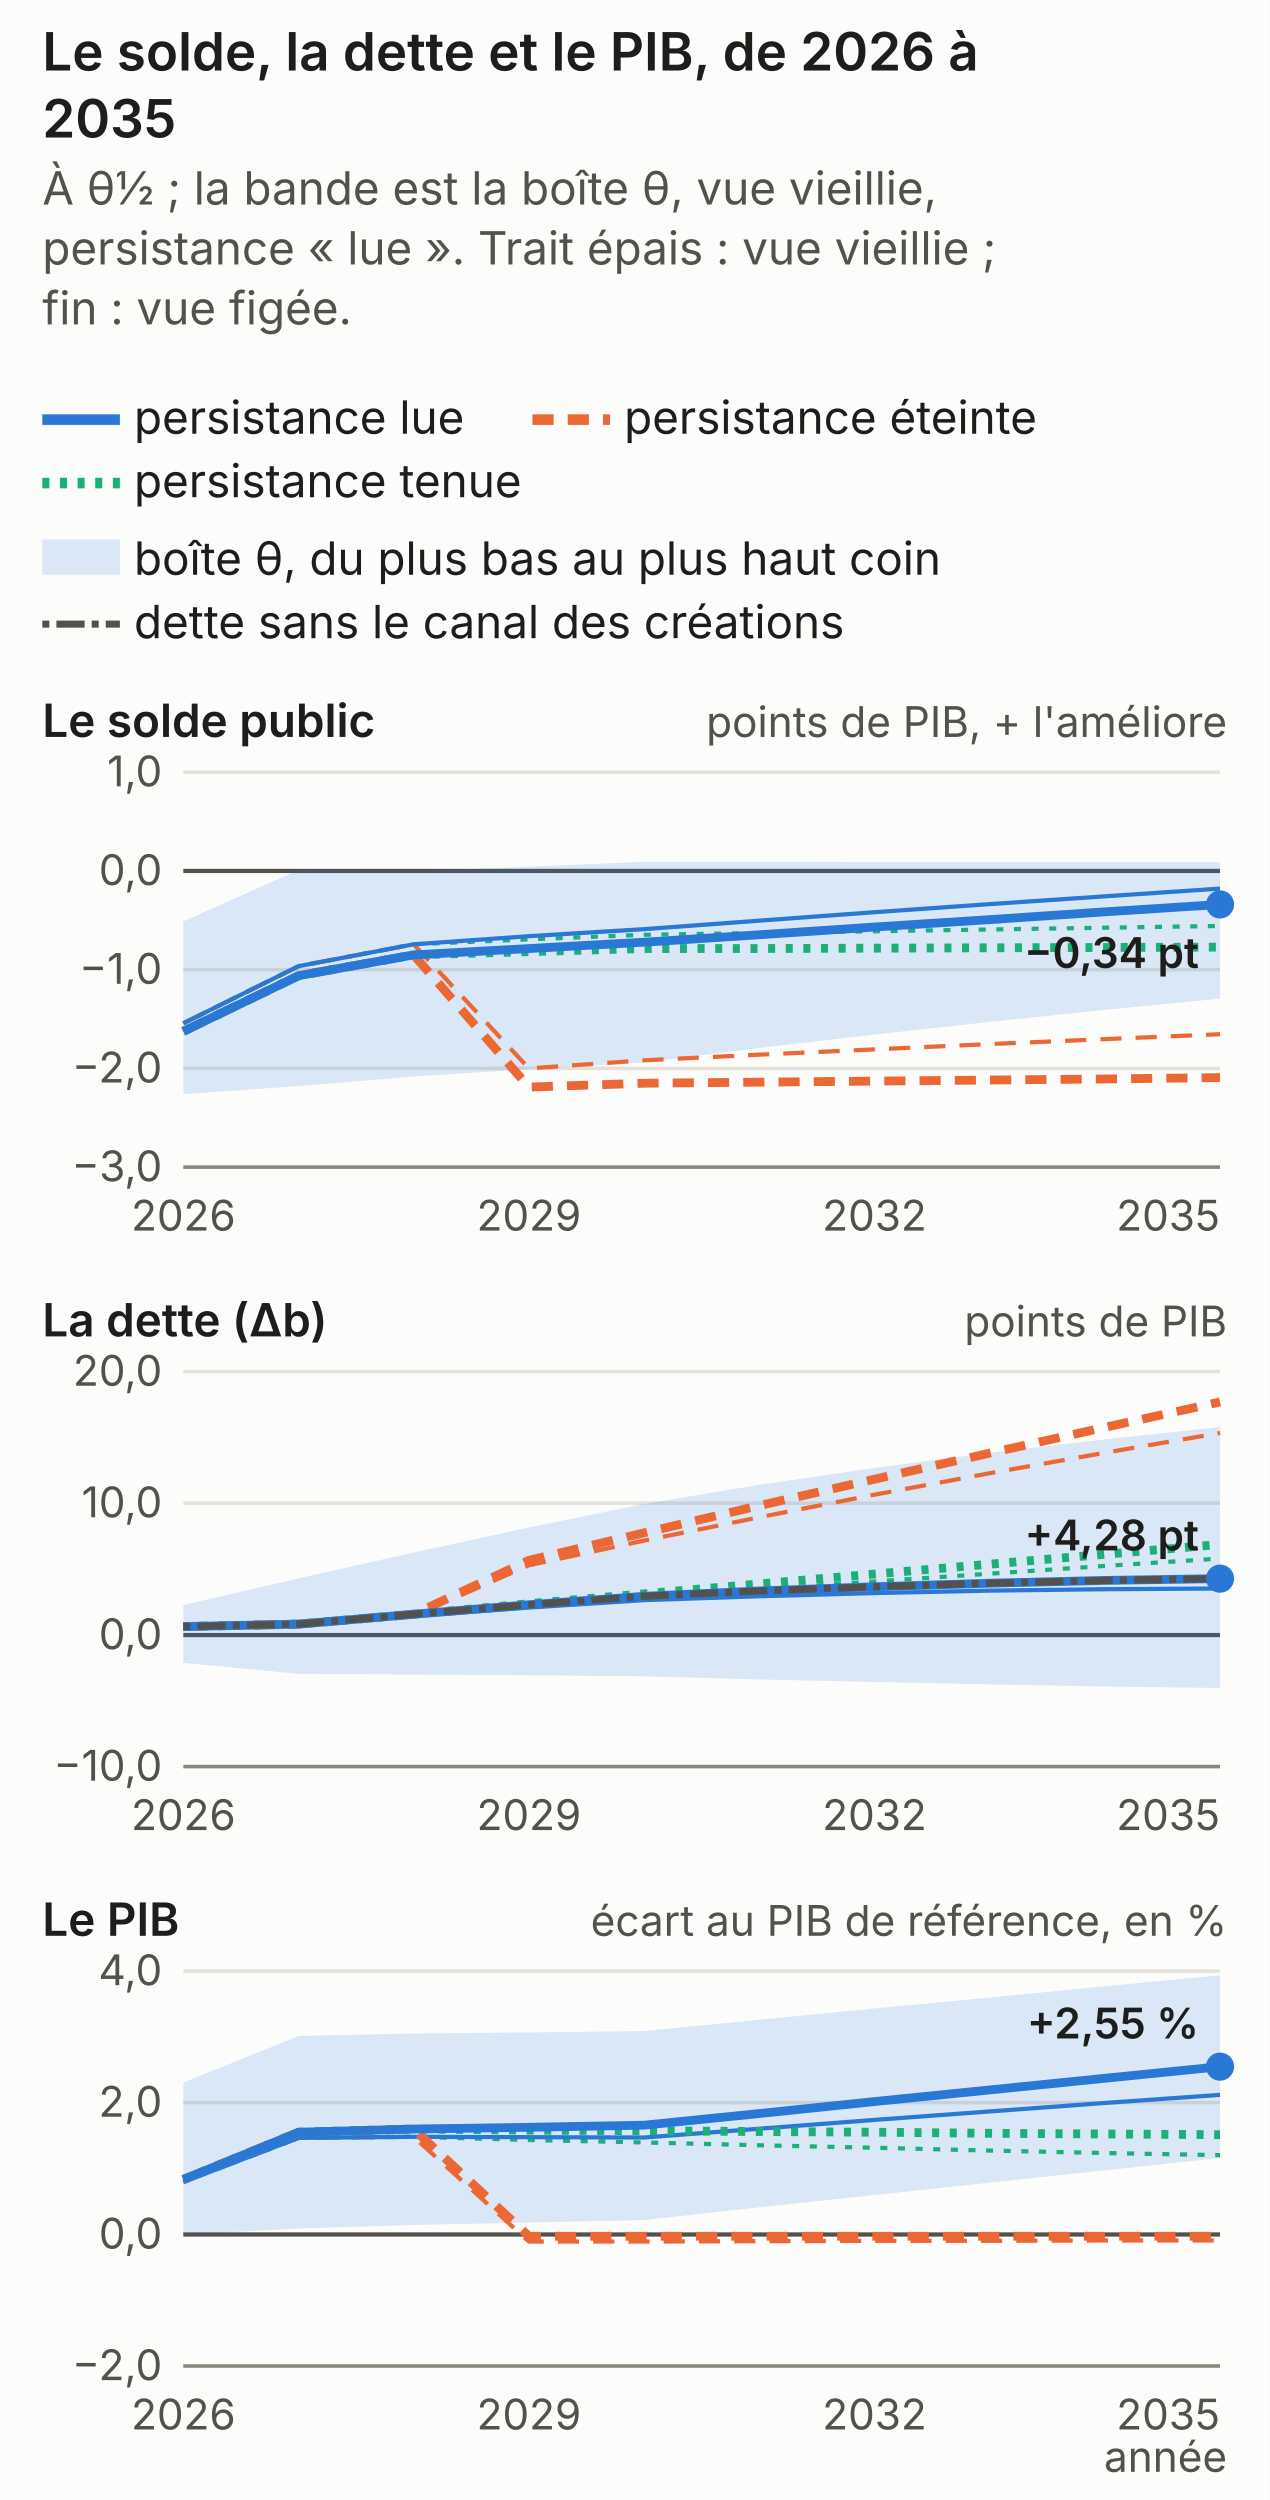
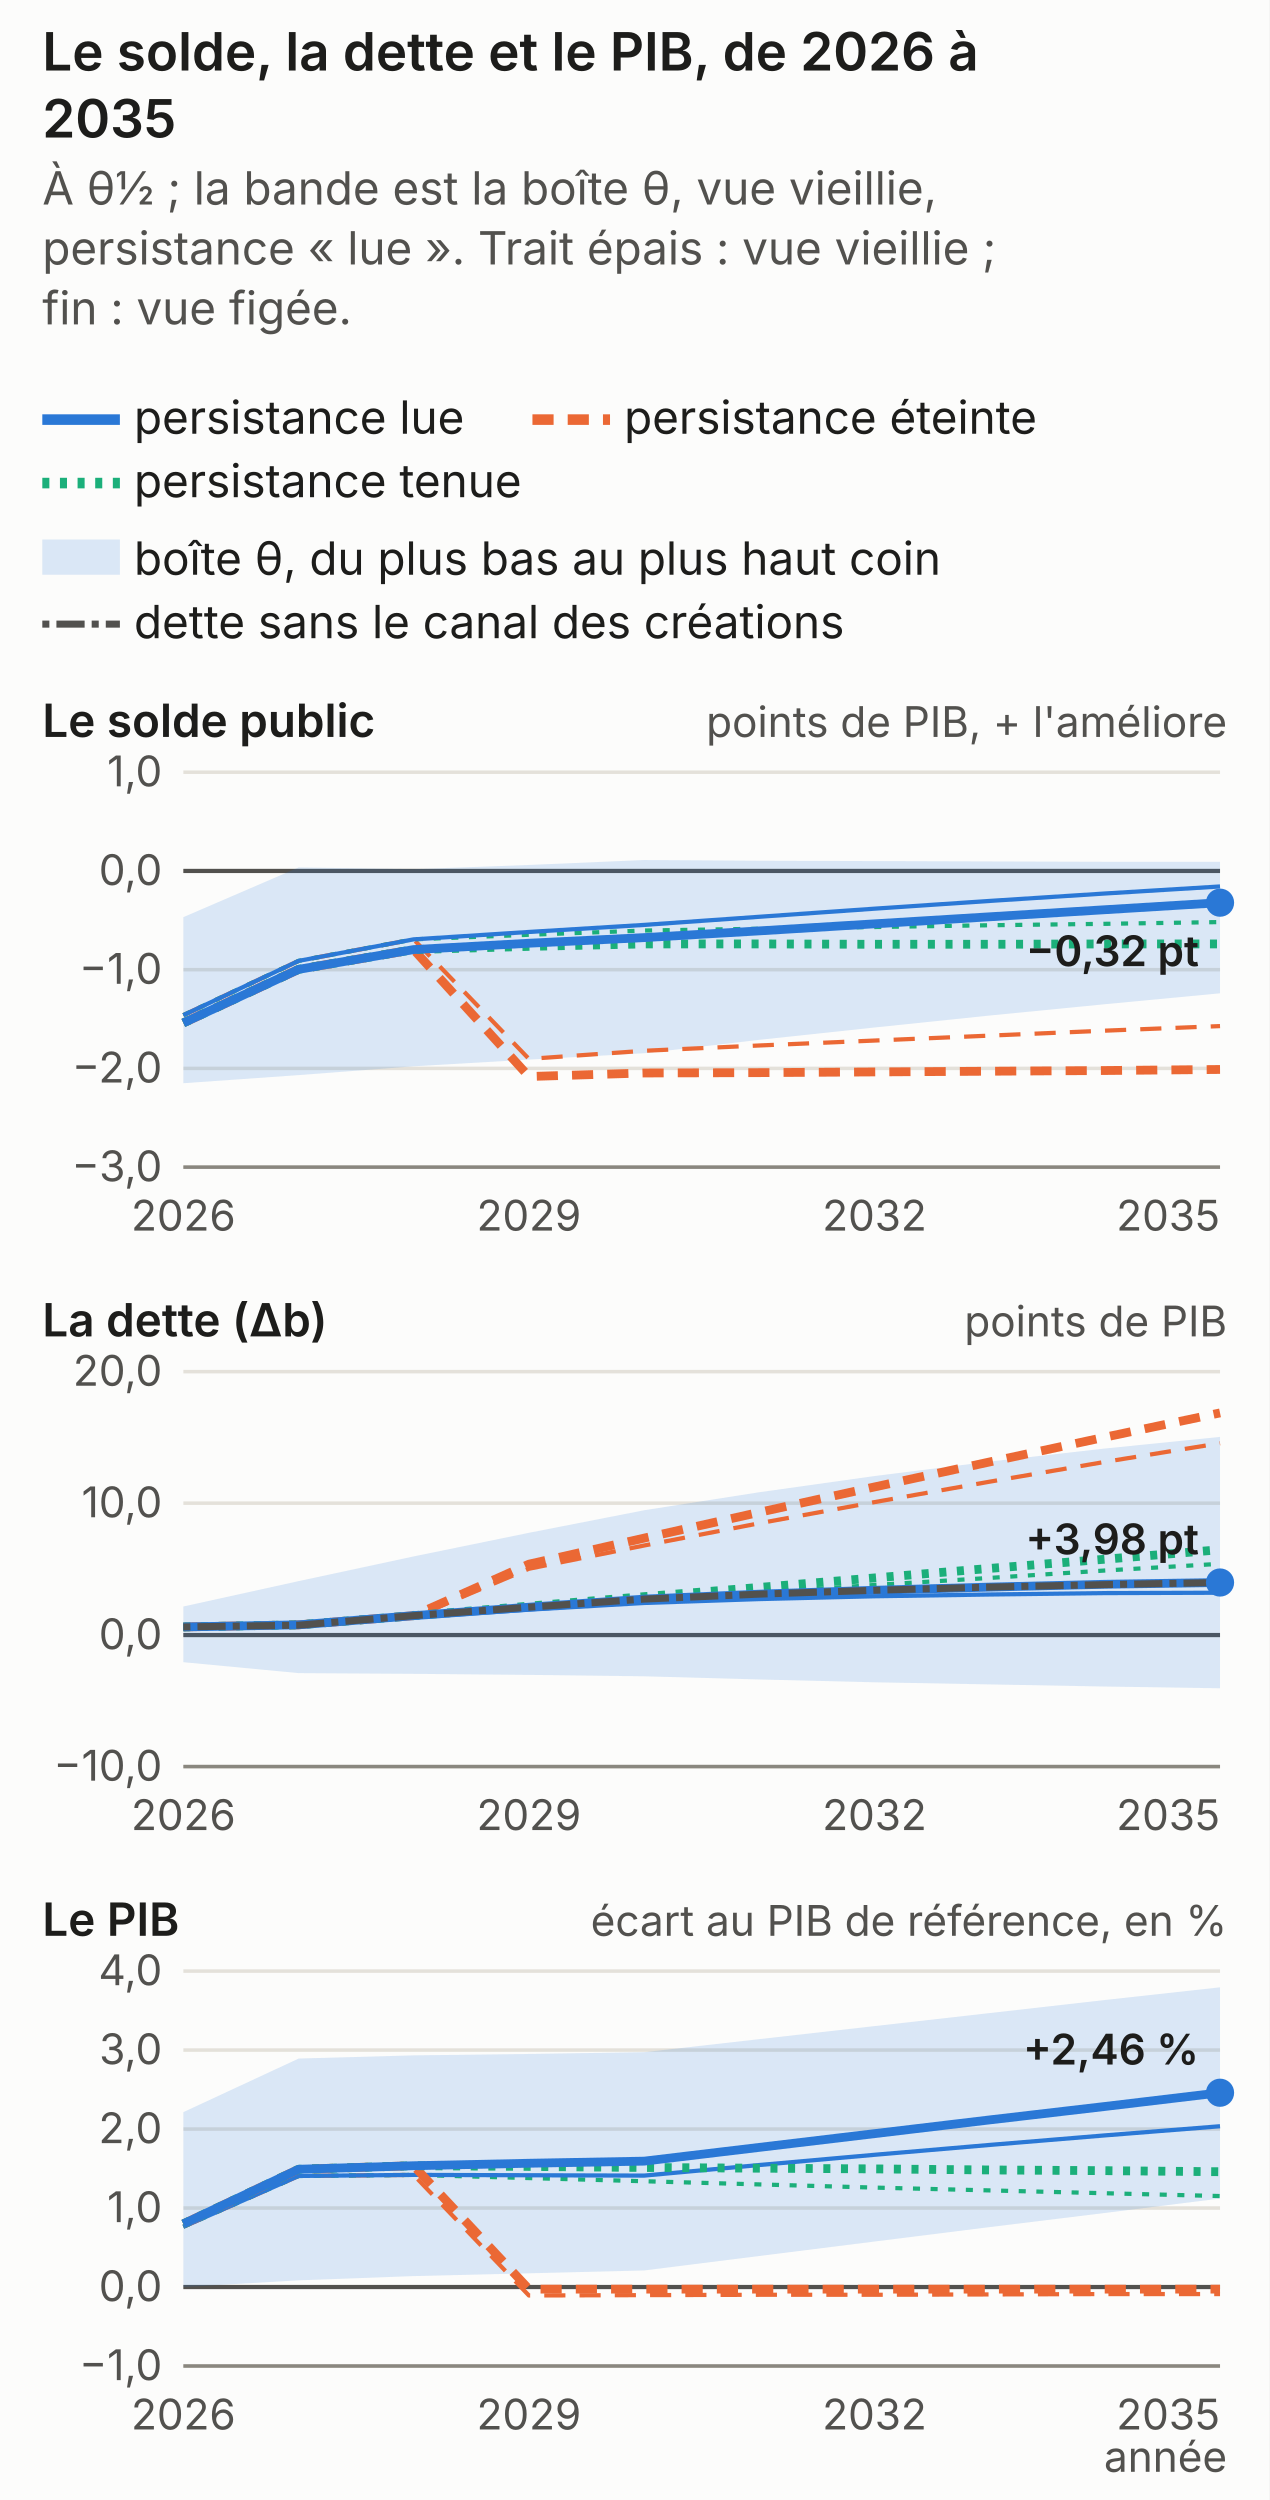
<svg xmlns="http://www.w3.org/2000/svg" viewBox="0 0 360 709" width="360" height="709" role="img" aria-labelledby="pres2027_attal_programme-trajectoire-t pres2027_attal_programme-trajectoire-d" font-size="13">
  <style>.g-fond{fill:#fcfcfb}.g-encre{fill:#1d1d1b}.g-doux{fill:#52514e}
.g-axe{stroke:#8a877f}.g-grille{stroke:#e4e1da}.g-zero{stroke:#52514e}
.g-s1{stroke:#2a78d6}.g-s2{stroke:#eb6834}.g-s3{stroke:#1baf7a}.g-s4{stroke:#6250d6}
.g-f1{fill:#2a78d6}.g-f2{fill:#eb6834}.g-f3{fill:#1baf7a}.g-f4{fill:#6250d6}
.g-bande{fill:#2a78d6;fill-opacity:.16}.g-plus{fill:#2a78d6}.g-moins{fill:#e34948}
.g-total{fill:#52514e}.g-lien{stroke:#8a877f}.g-sur{fill:#ffffff}
@media (prefers-color-scheme: dark){
.g-fond{fill:#1a1a19}.g-encre{fill:#ece9e2}.g-doux{fill:#c3c2b7}
.g-axe{stroke:#8f8b80}.g-grille{stroke:#33322f}.g-zero{stroke:#c3c2b7}
.g-s1{stroke:#3987e5}.g-s2{stroke:#d95926}.g-s3{stroke:#199e70}.g-s4{stroke:#9085e9}
.g-f1{fill:#3987e5}.g-f2{fill:#d95926}.g-f3{fill:#199e70}.g-f4{fill:#9085e9}
.g-bande{fill:#3987e5;fill-opacity:.24}.g-plus{fill:#3987e5}.g-moins{fill:#e66767}
.g-total{fill:#6b6862}.g-lien{stroke:#8f8b80}}
text{font-family:system-ui,-apple-system,"Segoe UI",sans-serif}</style>
  <rect class="g-fond" fill="#fcfcfb" x="0" y="0" width="360" height="709" />
  <text class="g-encre" fill="#1d1d1b" x="12" y="20" text-anchor="start" font-size="15" font-weight="600">Le solde, la dette et le PIB, de 2026 à</text>
  <text class="g-encre" fill="#1d1d1b" x="12" y="39" text-anchor="start" font-size="15" font-weight="600">2035</text>
  <text class="g-doux" fill="#52514e" x="12" y="58" text-anchor="start">À θ½ ; la bande est la boîte θ, vue vieillie,</text>
  <text class="g-doux" fill="#52514e" x="12" y="75" text-anchor="start">persistance « lue ». Trait épais : vue vieillie ;</text>
  <text class="g-doux" fill="#52514e" x="12" y="92" text-anchor="start">fin : vue figée.</text>
  <line class="g-s1" stroke="#2a78d6" stroke-width="3" x1="12" y1="119" x2="34" y2="119" />
  <text class="g-encre" fill="#1d1d1b" x="38" y="123" text-anchor="start">persistance lue</text>
  <line class="g-s2" stroke="#eb6834" stroke-width="3" stroke-dasharray="6 4" x1="151" y1="119" x2="173" y2="119" />
  <text class="g-encre" fill="#1d1d1b" x="177" y="123" text-anchor="start">persistance éteinte</text>
  <line class="g-s3" stroke="#1baf7a" stroke-width="3" stroke-dasharray="2 3" x1="12" y1="137" x2="34" y2="137" />
  <text class="g-encre" fill="#1d1d1b" x="38" y="141" text-anchor="start">persistance tenue</text>
  <rect class="g-bande" fill="#2a78d6" fill-opacity=".16" x="12" y="153" width="22" height="10" />
  <text class="g-encre" fill="#1d1d1b" x="38" y="163" text-anchor="start">boîte θ, du plus bas au plus haut coin</text>
  <line class="g-zero" stroke="#52514e" stroke-width="2" stroke-dasharray="2 2 8 2" x1="12" y1="177" x2="34" y2="177" />
  <text class="g-encre" fill="#1d1d1b" x="38" y="181" text-anchor="start">dette sans le canal des créations</text>
  <text class="g-encre" fill="#1d1d1b" x="12" y="209" text-anchor="start" font-weight="600">Le solde public</text>
  <text class="g-doux" fill="#52514e" x="348" y="209" text-anchor="end" font-size="12">points de PIB, + l'améliore</text>
  <line class="g-grille" stroke="#e4e1da" stroke-width="1" x1="52" y1="331" x2="346" y2="331" />
  <text class="g-doux" fill="#52514e" x="46" y="335" text-anchor="end" font-size="12">−3,0</text>
  <line class="g-grille" stroke="#e4e1da" stroke-width="1" x1="52" y1="303" x2="346" y2="303" />
  <text class="g-doux" fill="#52514e" x="46" y="307" text-anchor="end" font-size="12">−2,0</text>
  <line class="g-grille" stroke="#e4e1da" stroke-width="1" x1="52" y1="275" x2="346" y2="275" />
  <text class="g-doux" fill="#52514e" x="46" y="279" text-anchor="end" font-size="12">−1,0</text>
  <line class="g-grille" stroke="#e4e1da" stroke-width="1" x1="52" y1="247" x2="346" y2="247" />
  <text class="g-doux" fill="#52514e" x="46" y="251" text-anchor="end" font-size="12">0,0</text>
  <line class="g-grille" stroke="#e4e1da" stroke-width="1" x1="52" y1="219" x2="346" y2="219" />
  <text class="g-doux" fill="#52514e" x="46" y="223" text-anchor="end" font-size="12">1,0</text>
  <line class="g-zero" stroke="#52514e" stroke-width="1.2" x1="52" y1="247" x2="346" y2="247" />
-   <polygon class="g-bande" fill="#2a78d6" fill-opacity=".16" points="52,261.3 84.7,246.7 117.3,247.1 150,245.8 182.7,244.4 215.3,244.4 248,244.5 280.7,244.5 313.3,244.5 346,244.5 346,283.2 313.3,286.4 280.7,289.8 248,293.4 215.3,297.2 182.7,301.3 150,303.2 117.3,305.3 84.7,308 52,310.3" />
-   <polyline class="g-s2" stroke="#eb6834" fill="none" stroke-width="1.2" stroke-dasharray="6 4" stroke-linejoin="round" points="52,290.2 84.7,274 117.3,267.8 150,303 182.7,300.7 215.3,299.1 248,297.6 280.7,296.1 313.3,294.7 346,293.3" />
-   <polyline class="g-s3" stroke="#1baf7a" fill="none" stroke-width="1.2" stroke-dasharray="2 3" stroke-linejoin="round" points="52,290.2 84.7,274 117.3,267.8 150,266.4 182.7,265.1 215.3,264.6 248,264.1 280.7,263.6 313.3,263.1 346,262.6" />
-   <polyline class="g-s1" stroke="#2a78d6" fill="none" stroke-width="1.2" stroke-linejoin="round" points="52,290.2 84.7,274 117.3,267.8 150,265.5 182.7,263.5 215.3,261.1 248,258.7 280.7,256.4 313.3,254.2 346,252" />
-   <polyline class="g-s2" stroke="#eb6834" fill="none" stroke-width="2.5" stroke-dasharray="6 4" stroke-linejoin="round" points="52,292.5 84.7,276.7 117.3,270.8 150,308.3 182.7,307.2 215.3,306.9 248,306.6 280.7,306.3 313.3,306 346,305.6" />
-   <polyline class="g-s3" stroke="#1baf7a" fill="none" stroke-width="2.5" stroke-dasharray="2 3" stroke-linejoin="round" points="52,292.5 84.7,276.7 117.3,270.8 150,269.9 182.7,269 215.3,269 248,268.9 280.7,268.8 313.3,268.7 346,268.6" />
-   <polyline class="g-s1" stroke="#2a78d6" fill="none" stroke-width="2.5" stroke-linejoin="round" points="52,292.5 84.7,276.7 117.3,270.8 150,269 182.7,267.2 215.3,265.1 248,262.9 280.7,260.8 313.3,258.6 346,256.5" />
-   <circle class="g-f1" fill="#2a78d6" cx="346" cy="256.5" r="4" />
-   <text class="g-encre" fill="#1d1d1b" x="340" y="274.5" text-anchor="end" font-size="12" font-weight="600">−0,34 pt</text>
+   <polygon class="g-bande" fill="#2a78d6" fill-opacity=".16" points="52,260.1 84.7,246 117.3,246.5 150,245.3 182.7,243.9 215.3,244.1 248,244.2 280.7,244.3 313.3,244.4 346,244.4 346,281.7 313.3,284.8 280.7,288 248,291.4 215.3,294.9 182.7,298.7 150,300.5 117.3,302.4 84.7,304.9 52,307.2" />
+   <polyline class="g-s2" stroke="#eb6834" fill="none" stroke-width="1.2" stroke-dasharray="6 4" stroke-linejoin="round" points="52,287.9 84.7,272.5 117.3,266.4 150,300.3 182.7,298 215.3,296.5 248,295.1 280.7,293.7 313.3,292.3 346,291" />
+   <polyline class="g-s3" stroke="#1baf7a" fill="none" stroke-width="1.2" stroke-dasharray="2 3" stroke-linejoin="round" points="52,287.9 84.7,272.5 117.3,266.4 150,265.1 182.7,263.9 215.3,263.4 248,262.9 280.7,262.4 313.3,262 346,261.5" />
+   <polyline class="g-s1" stroke="#2a78d6" fill="none" stroke-width="1.2" stroke-linejoin="round" points="52,287.9 84.7,272.5 117.3,266.4 150,264.3 182.7,262.3 215.3,260 248,257.7 280.7,255.5 313.3,253.4 346,251.4" />
+   <polyline class="g-s2" stroke="#eb6834" fill="none" stroke-width="2.5" stroke-dasharray="6 4" stroke-linejoin="round" points="52,290.1 84.7,274.9 117.3,269.3 150,305.3 182.7,304.3 215.3,304.2 248,304 280.7,303.8 313.3,303.6 346,303.3" />
+   <polyline class="g-s3" stroke="#1baf7a" fill="none" stroke-width="2.5" stroke-dasharray="2 3" stroke-linejoin="round" points="52,290.1 84.7,274.9 117.3,269.3 150,268.4 182.7,267.7 215.3,267.7 248,267.8 280.7,267.8 313.3,267.7 346,267.7" />
+   <polyline class="g-s1" stroke="#2a78d6" fill="none" stroke-width="2.5" stroke-linejoin="round" points="52,290.1 84.7,274.9 117.3,269.3 150,267.5 182.7,265.9 215.3,264 248,262 280.7,260 313.3,258 346,256" />
+   <circle class="g-f1" fill="#2a78d6" cx="346" cy="256" r="4" />
+   <text class="g-encre" fill="#1d1d1b" x="340" y="274" text-anchor="end" font-size="12" font-weight="600">−0,32 pt</text>
  <line class="g-axe" stroke="#8a877f" stroke-width="1" x1="52" y1="331" x2="346" y2="331" />
  <text class="g-doux" fill="#52514e" x="52" y="349" text-anchor="middle" font-size="12">2026</text>
  <text class="g-doux" fill="#52514e" x="150" y="349" text-anchor="middle" font-size="12">2029</text>
  <text class="g-doux" fill="#52514e" x="248" y="349" text-anchor="middle" font-size="12">2032</text>
  <text class="g-doux" fill="#52514e" x="346" y="349" text-anchor="end" font-size="12">2035</text>
  <text class="g-encre" fill="#1d1d1b" x="12" y="379" text-anchor="start" font-weight="600">La dette (Δb)</text>
  <text class="g-doux" fill="#52514e" x="348" y="379" text-anchor="end" font-size="12">points de PIB</text>
  <line class="g-grille" stroke="#e4e1da" stroke-width="1" x1="52" y1="501" x2="346" y2="501" />
  <text class="g-doux" fill="#52514e" x="46" y="505" text-anchor="end" font-size="12">−10,0</text>
  <line class="g-grille" stroke="#e4e1da" stroke-width="1" x1="52" y1="463.7" x2="346" y2="463.7" />
  <text class="g-doux" fill="#52514e" x="46" y="467.7" text-anchor="end" font-size="12">0,0</text>
  <line class="g-grille" stroke="#e4e1da" stroke-width="1" x1="52" y1="426.3" x2="346" y2="426.3" />
  <text class="g-doux" fill="#52514e" x="46" y="430.3" text-anchor="end" font-size="12">10,0</text>
  <line class="g-grille" stroke="#e4e1da" stroke-width="1" x1="52" y1="389" x2="346" y2="389" />
  <text class="g-doux" fill="#52514e" x="46" y="393" text-anchor="end" font-size="12">20,0</text>
  <line class="g-zero" stroke="#52514e" stroke-width="1.2" x1="52" y1="463.7" x2="346" y2="463.7" />
-   <polygon class="g-bande" fill="#2a78d6" fill-opacity=".16" points="52,455.2 84.7,447.6 117.3,440.3 150,433.2 182.7,426.5 215.3,421.1 248,416.3 280.7,412 313.3,408.2 346,404.7 346,478.7 313.3,478.3 280.7,477.7 248,477 215.3,476.3 182.7,475.4 150,475.1 117.3,474.9 84.7,474.7 52,471.6" />
-   <polyline class="g-s2" stroke="#eb6834" fill="none" stroke-width="1.2" stroke-dasharray="6 4" stroke-linejoin="round" points="52,461.4 84.7,460.8 117.3,458.3 150,443.9 182.7,436.9 215.3,430.3 248,423.9 280.7,417.8 313.3,412 346,406.4" />
-   <polyline class="g-s3" stroke="#1baf7a" fill="none" stroke-width="1.2" stroke-dasharray="2 3" stroke-linejoin="round" points="52,461.4 84.7,460.8 117.3,458.3 150,455.6 182.7,453.2 215.3,450.8 248,448.5 280.7,446.3 313.3,444.1 346,442" />
-   <polyline class="g-s1" stroke="#2a78d6" fill="none" stroke-width="1.2" stroke-linejoin="round" points="52,461.4 84.7,460.8 117.3,458.3 150,455.9 182.7,453.8 215.3,452.7 248,451.8 280.7,451.1 313.3,450.7 346,450.5" />
-   <polyline class="g-s2" stroke="#eb6834" fill="none" stroke-width="2.5" stroke-dasharray="6 4" stroke-linejoin="round" points="52,461.3 84.7,460.6 117.3,457.8 150,442.5 182.7,434.7 215.3,427 248,419.5 280.7,412.1 313.3,404.8 346,397.6" />
-   <polyline class="g-s3" stroke="#1baf7a" fill="none" stroke-width="2.5" stroke-dasharray="2 3" stroke-linejoin="round" points="52,461.3 84.7,460.6 117.3,457.8 150,454.8 182.7,452 215.3,449.2 248,446.4 280.7,443.6 313.3,440.8 346,438" />
-   <polyline class="g-s1" stroke="#2a78d6" fill="none" stroke-width="2.5" stroke-linejoin="round" points="52,461.3 84.7,460.6 117.3,457.8 150,455.1 182.7,452.7 215.3,451.2 248,450 280.7,449 313.3,448.2 346,447.7" />
-   <polyline class="g-zero" stroke="#52514e" fill="none" stroke-width="2" stroke-dasharray="2 2 8 2" points="52,461.3 84.7,460.6 117.3,457.8 150,455.1 182.7,452.7 215.3,451.2 248,450 280.7,449 313.3,448.2 346,447.7" />
-   <circle class="g-f1" fill="#2a78d6" cx="346" cy="447.7" r="4" />
-   <text class="g-encre" fill="#1d1d1b" x="340" y="439.7" text-anchor="end" font-size="12" font-weight="600">+4,28 pt</text>
+   <polygon class="g-bande" fill="#2a78d6" fill-opacity=".16" points="52,455.6 84.7,448.4 117.3,441.4 150,434.7 182.7,428.3 215.3,423.2 248,418.6 280.7,414.5 313.3,410.8 346,407.5 346,478.8 313.3,478.3 280.7,477.7 248,477.1 215.3,476.3 182.7,475.4 150,475 117.3,474.7 84.7,474.5 52,471.4" />
+   <polyline class="g-s2" stroke="#eb6834" fill="none" stroke-width="1.2" stroke-dasharray="6 4" stroke-linejoin="round" points="52,461.6 84.7,461.1 117.3,458.7 150,444.9 182.7,438.3 215.3,432 248,426 280.7,420.2 313.3,414.6 346,409.3" />
+   <polyline class="g-s3" stroke="#1baf7a" fill="none" stroke-width="1.2" stroke-dasharray="2 3" stroke-linejoin="round" points="52,461.6 84.7,461.1 117.3,458.7 150,456.2 182.7,453.9 215.3,451.7 248,449.5 280.7,447.5 313.3,445.4 346,443.5" />
+   <polyline class="g-s1" stroke="#2a78d6" fill="none" stroke-width="1.2" stroke-linejoin="round" points="52,461.6 84.7,461.1 117.3,458.7 150,456.5 182.7,454.6 215.3,453.5 248,452.7 280.7,452.2 313.3,451.8 346,451.7" />
+   <polyline class="g-s2" stroke="#eb6834" fill="none" stroke-width="2.5" stroke-dasharray="6 4" stroke-linejoin="round" points="52,461.4 84.7,460.8 117.3,458.2 150,443.6 182.7,436.2 215.3,428.9 248,421.7 280.7,414.6 313.3,407.6 346,400.7" />
+   <polyline class="g-s3" stroke="#1baf7a" fill="none" stroke-width="2.5" stroke-dasharray="2 3" stroke-linejoin="round" points="52,461.4 84.7,460.8 117.3,458.2 150,455.5 182.7,452.8 215.3,450.2 248,447.5 280.7,444.8 313.3,442.2 346,439.5" />
+   <polyline class="g-s1" stroke="#2a78d6" fill="none" stroke-width="2.5" stroke-linejoin="round" points="52,461.4 84.7,460.8 117.3,458.2 150,455.8 182.7,453.5 215.3,452.1 248,451 280.7,450.1 313.3,449.3 346,448.8" />
+   <polyline class="g-zero" stroke="#52514e" fill="none" stroke-width="2" stroke-dasharray="2 2 8 2" points="52,461.4 84.7,460.9 117.3,458.2 150,455.8 182.7,453.5 215.3,452.1 248,451 280.7,450.1 313.3,449.4 346,448.8" />
+   <circle class="g-f1" fill="#2a78d6" cx="346" cy="448.8" r="4" />
+   <text class="g-encre" fill="#1d1d1b" x="340" y="440.8" text-anchor="end" font-size="12" font-weight="600">+3,98 pt</text>
  <line class="g-axe" stroke="#8a877f" stroke-width="1" x1="52" y1="501" x2="346" y2="501" />
  <text class="g-doux" fill="#52514e" x="52" y="519" text-anchor="middle" font-size="12">2026</text>
  <text class="g-doux" fill="#52514e" x="150" y="519" text-anchor="middle" font-size="12">2029</text>
  <text class="g-doux" fill="#52514e" x="248" y="519" text-anchor="middle" font-size="12">2032</text>
  <text class="g-doux" fill="#52514e" x="346" y="519" text-anchor="end" font-size="12">2035</text>
  <text class="g-encre" fill="#1d1d1b" x="12" y="549" text-anchor="start" font-weight="600">Le PIB</text>
  <text class="g-doux" fill="#52514e" x="348" y="549" text-anchor="end" font-size="12">écart au PIB de référence, en %</text>
  <line class="g-grille" stroke="#e4e1da" stroke-width="1" x1="52" y1="671" x2="346" y2="671" />
-   <text class="g-doux" fill="#52514e" x="46" y="675" text-anchor="end" font-size="12">−2,0</text>
-   <line class="g-grille" stroke="#e4e1da" stroke-width="1" x1="52" y1="633.7" x2="346" y2="633.7" />
-   <text class="g-doux" fill="#52514e" x="46" y="637.7" text-anchor="end" font-size="12">0,0</text>
-   <line class="g-grille" stroke="#e4e1da" stroke-width="1" x1="52" y1="596.3" x2="346" y2="596.3" />
-   <text class="g-doux" fill="#52514e" x="46" y="600.3" text-anchor="end" font-size="12">2,0</text>
+   <text class="g-doux" fill="#52514e" x="46" y="675" text-anchor="end" font-size="12">−1,0</text>
+   <line class="g-grille" stroke="#e4e1da" stroke-width="1" x1="52" y1="648.6" x2="346" y2="648.6" />
+   <text class="g-doux" fill="#52514e" x="46" y="652.6" text-anchor="end" font-size="12">0,0</text>
+   <line class="g-grille" stroke="#e4e1da" stroke-width="1" x1="52" y1="626.2" x2="346" y2="626.2" />
+   <text class="g-doux" fill="#52514e" x="46" y="630.2" text-anchor="end" font-size="12">1,0</text>
+   <line class="g-grille" stroke="#e4e1da" stroke-width="1" x1="52" y1="603.8" x2="346" y2="603.8" />
+   <text class="g-doux" fill="#52514e" x="46" y="607.8" text-anchor="end" font-size="12">2,0</text>
+   <line class="g-grille" stroke="#e4e1da" stroke-width="1" x1="52" y1="581.4" x2="346" y2="581.4" />
+   <text class="g-doux" fill="#52514e" x="46" y="585.4" text-anchor="end" font-size="12">3,0</text>
  <line class="g-grille" stroke="#e4e1da" stroke-width="1" x1="52" y1="559" x2="346" y2="559" />
  <text class="g-doux" fill="#52514e" x="46" y="563" text-anchor="end" font-size="12">4,0</text>
-   <line class="g-zero" stroke="#52514e" stroke-width="1.2" x1="52" y1="633.7" x2="346" y2="633.7" />
-   <polygon class="g-bande" fill="#2a78d6" fill-opacity=".16" points="52,590.6 84.7,577.4 117.3,576.7 150,576.4 182.7,576 215.3,572.8 248,569.6 280.7,566.5 313.3,563.3 346,560.2 346,612 313.3,615.5 280.7,619 248,622.5 215.3,626 182.7,629.6 150,630.3 117.3,631 84.7,632 52,633.7" />
-   <polyline class="g-s2" stroke="#eb6834" fill="none" stroke-width="1.2" stroke-dasharray="6 4" stroke-linejoin="round" points="52,618.8 84.7,606.3 117.3,606 150,635.7 182.7,635.7 215.3,635.6 248,635.5 280.7,635.5 313.3,635.4 346,635.4" />
-   <polyline class="g-s3" stroke="#1baf7a" fill="none" stroke-width="1.2" stroke-dasharray="2 3" stroke-linejoin="round" points="52,618.8 84.7,606.3 117.3,606 150,606.9 182.7,607.6 215.3,608.4 248,609.1 280.7,609.9 313.3,610.6 346,611.2" />
-   <polyline class="g-s1" stroke="#2a78d6" fill="none" stroke-width="1.2" stroke-linejoin="round" points="52,618.8 84.7,606.3 117.3,606 150,606.1 182.7,606.2 215.3,603.7 248,601.2 280.7,598.8 313.3,596.4 346,594.1" />
-   <polyline class="g-s2" stroke="#eb6834" fill="none" stroke-width="2.5" stroke-dasharray="6 4" stroke-linejoin="round" points="52,618.1 84.7,604.7 117.3,603.8 150,634.2 182.7,634.2 215.3,634.2 248,634.2 280.7,634.2 313.3,634.2 346,634.2" />
-   <polyline class="g-s3" stroke="#1baf7a" fill="none" stroke-width="2.5" stroke-dasharray="2 3" stroke-linejoin="round" points="52,618.1 84.7,604.7 117.3,603.8 150,604.1 182.7,604.3 215.3,604.5 248,604.7 280.7,605 313.3,605.2 346,605.4" />
-   <polyline class="g-s1" stroke="#2a78d6" fill="none" stroke-width="2.5" stroke-linejoin="round" points="52,618.1 84.7,604.7 117.3,603.8 150,603.3 182.7,602.7 215.3,599.4 248,596 280.7,592.7 313.3,589.4 346,586.1" />
-   <circle class="g-f1" fill="#2a78d6" cx="346" cy="586.1" r="4" />
-   <text class="g-encre" fill="#1d1d1b" x="340" y="578.1" text-anchor="end" font-size="12" font-weight="600">+2,55 %</text>
+   <line class="g-zero" stroke="#52514e" stroke-width="1.2" x1="52" y1="648.6" x2="346" y2="648.6" />
+   <polygon class="g-bande" fill="#2a78d6" fill-opacity=".16" points="52,599 84.7,583.8 117.3,582.9 150,582.5 182.7,582 215.3,578.3 248,574.6 280.7,570.9 313.3,567.2 346,563.6 346,623.5 313.3,627.6 280.7,631.6 248,635.7 215.3,639.8 182.7,643.9 150,644.7 117.3,645.5 84.7,646.7 52,648.6" />
+   <polyline class="g-s2" stroke="#eb6834" fill="none" stroke-width="1.2" stroke-dasharray="6 4" stroke-linejoin="round" points="52,631.5 84.7,617.1 117.3,616.8 150,651 182.7,650.9 215.3,650.8 248,650.8 280.7,650.7 313.3,650.6 346,650.6" />
+   <polyline class="g-s3" stroke="#1baf7a" fill="none" stroke-width="1.2" stroke-dasharray="2 3" stroke-linejoin="round" points="52,631.5 84.7,617.1 117.3,616.8 150,617.7 182.7,618.6 215.3,619.5 248,620.4 280.7,621.2 313.3,622 346,622.8" />
+   <polyline class="g-s1" stroke="#2a78d6" fill="none" stroke-width="1.2" stroke-linejoin="round" points="52,631.5 84.7,617.1 117.3,616.8 150,616.9 182.7,617 215.3,614 248,611.1 280.7,608.3 313.3,605.6 346,603" />
+   <polyline class="g-s2" stroke="#eb6834" fill="none" stroke-width="2.5" stroke-dasharray="6 4" stroke-linejoin="round" points="52,630.7 84.7,615.2 117.3,614.2 150,649.2 182.7,649.2 215.3,649.2 248,649.2 280.7,649.2 313.3,649.2 346,649.2" />
+   <polyline class="g-s3" stroke="#1baf7a" fill="none" stroke-width="2.5" stroke-dasharray="2 3" stroke-linejoin="round" points="52,630.7 84.7,615.2 117.3,614.2 150,614.4 182.7,614.7 215.3,614.9 248,615.1 280.7,615.4 313.3,615.6 346,615.9" />
+   <polyline class="g-s1" stroke="#2a78d6" fill="none" stroke-width="2.5" stroke-linejoin="round" points="52,630.7 84.7,615.2 117.3,614.2 150,613.5 182.7,612.9 215.3,609 248,605.1 280.7,601.2 313.3,597.4 346,593.5" />
+   <circle class="g-f1" fill="#2a78d6" cx="346" cy="593.5" r="4" />
+   <text class="g-encre" fill="#1d1d1b" x="340" y="585.5" text-anchor="end" font-size="12" font-weight="600">+2,46 %</text>
  <line class="g-axe" stroke="#8a877f" stroke-width="1" x1="52" y1="671" x2="346" y2="671" />
  <text class="g-doux" fill="#52514e" x="52" y="689" text-anchor="middle" font-size="12">2026</text>
  <text class="g-doux" fill="#52514e" x="150" y="689" text-anchor="middle" font-size="12">2029</text>
  <text class="g-doux" fill="#52514e" x="248" y="689" text-anchor="middle" font-size="12">2032</text>
  <text class="g-doux" fill="#52514e" x="346" y="689" text-anchor="end" font-size="12">2035</text>
  <text class="g-doux" fill="#52514e" x="348" y="701" text-anchor="end" font-size="12">année</text>
</svg>
